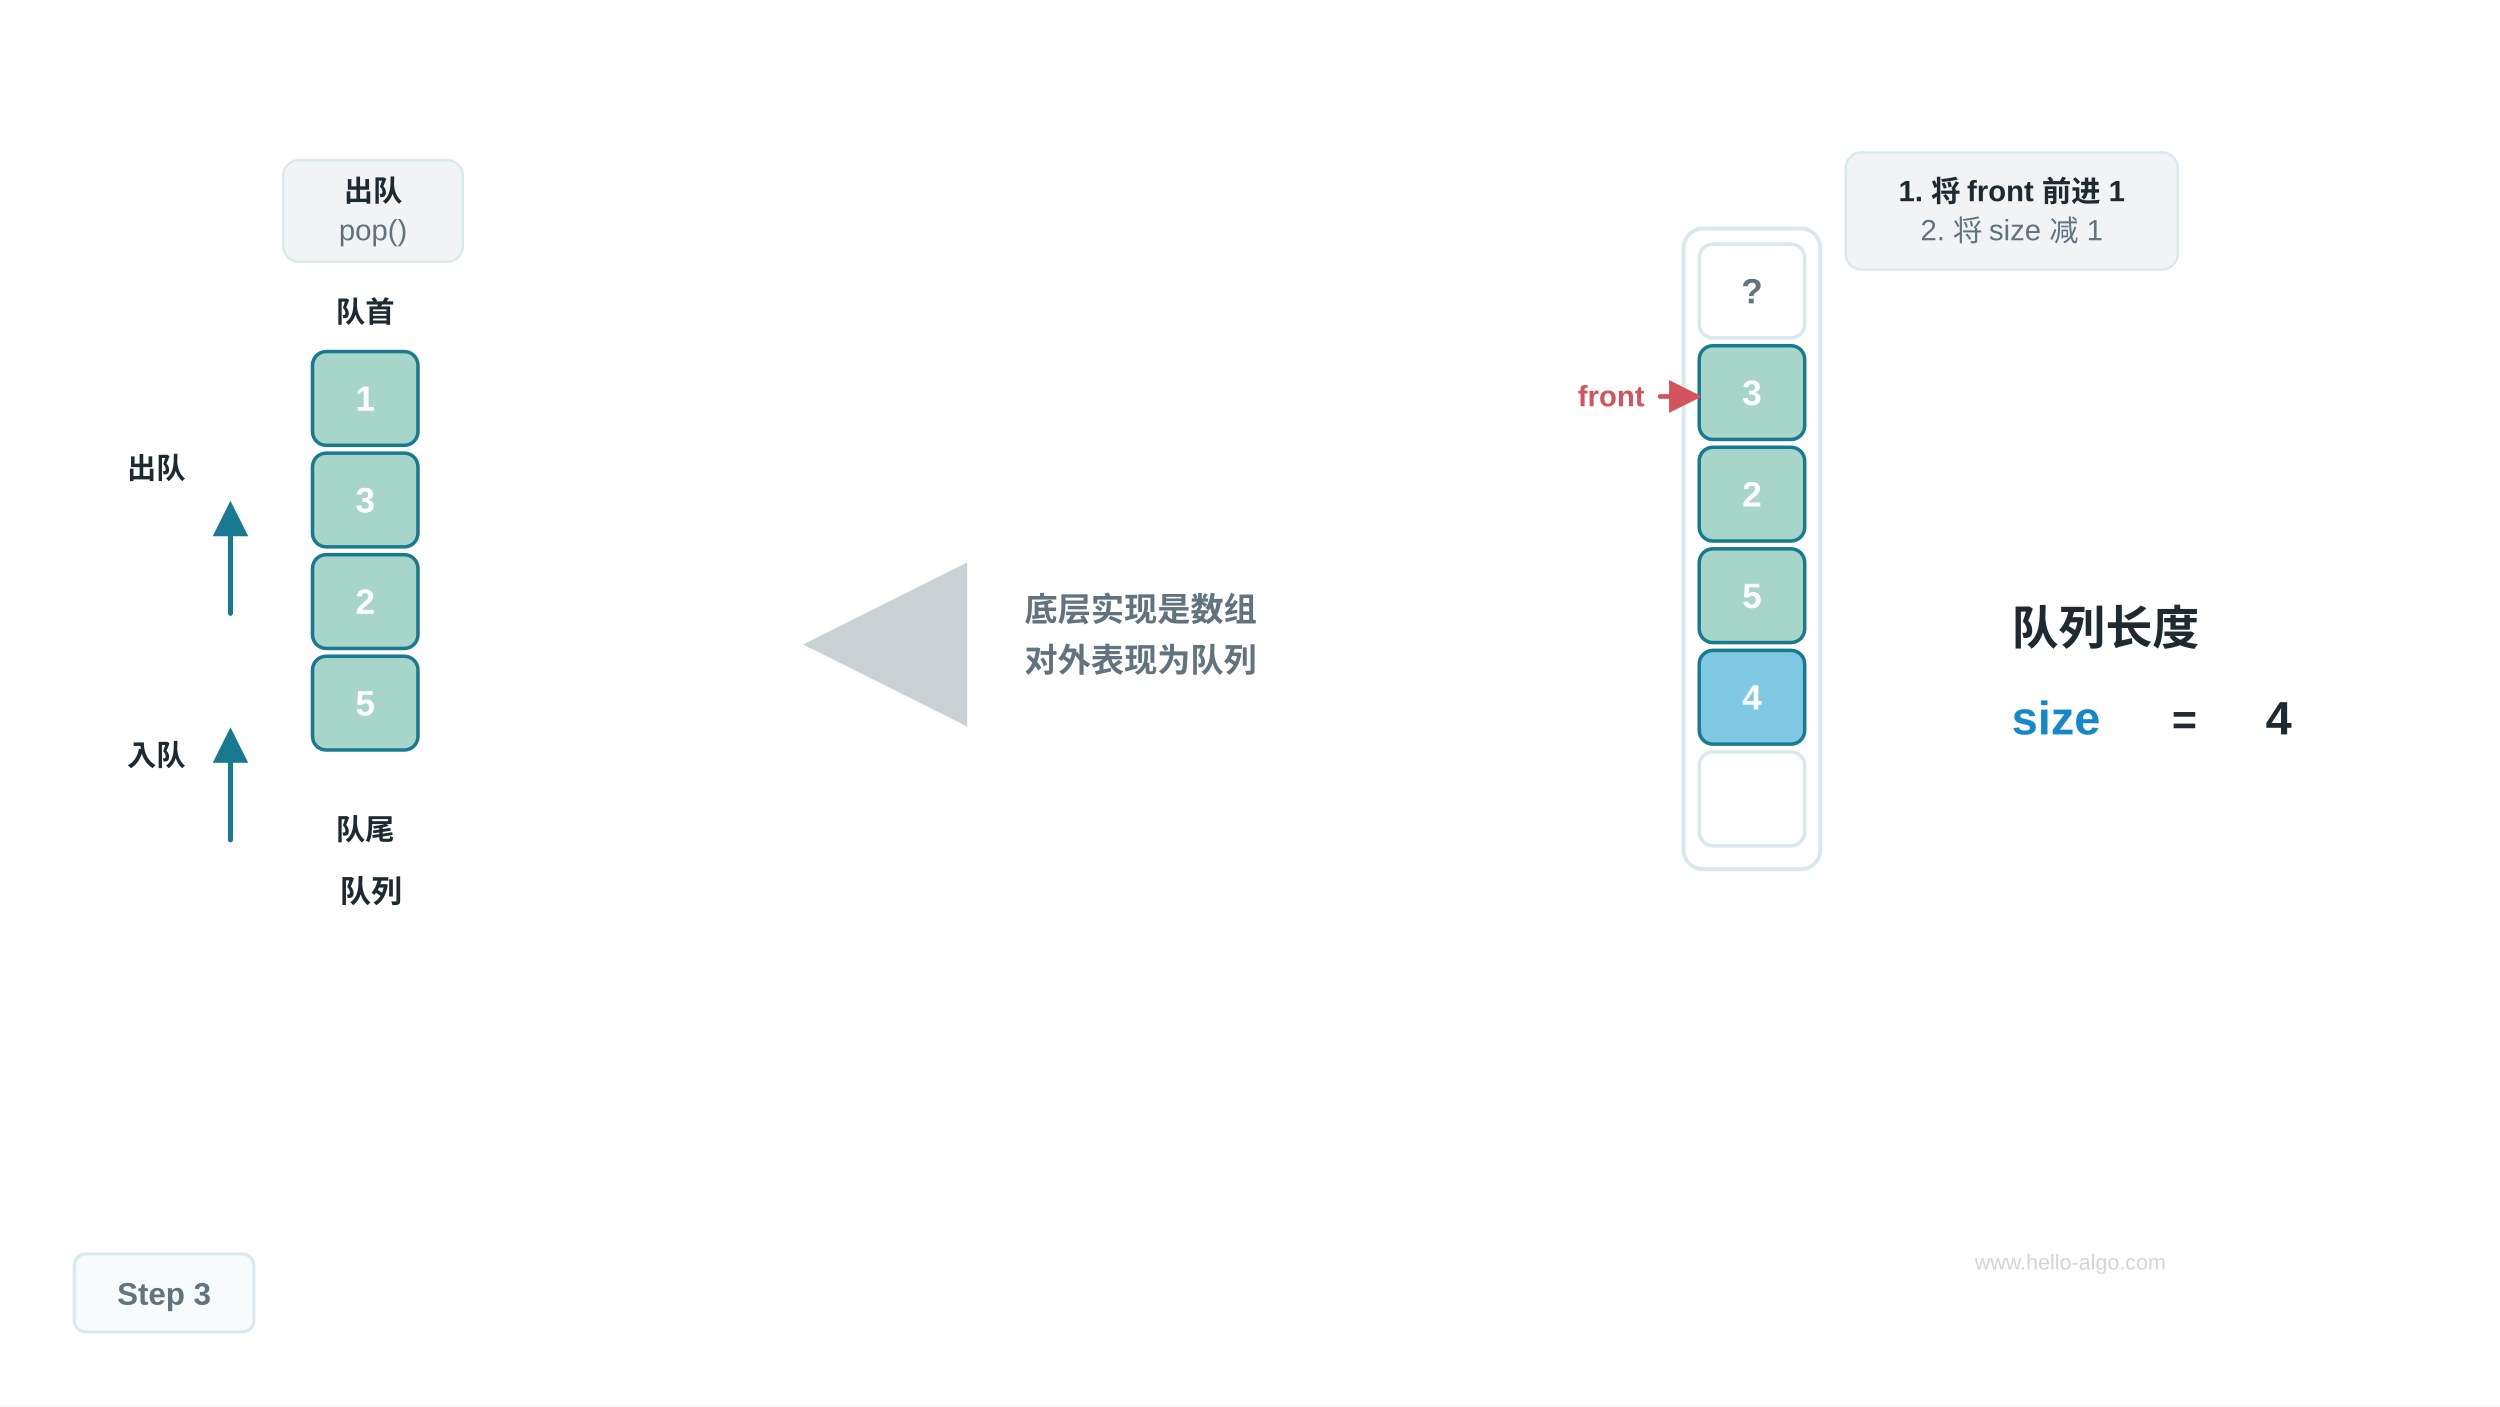
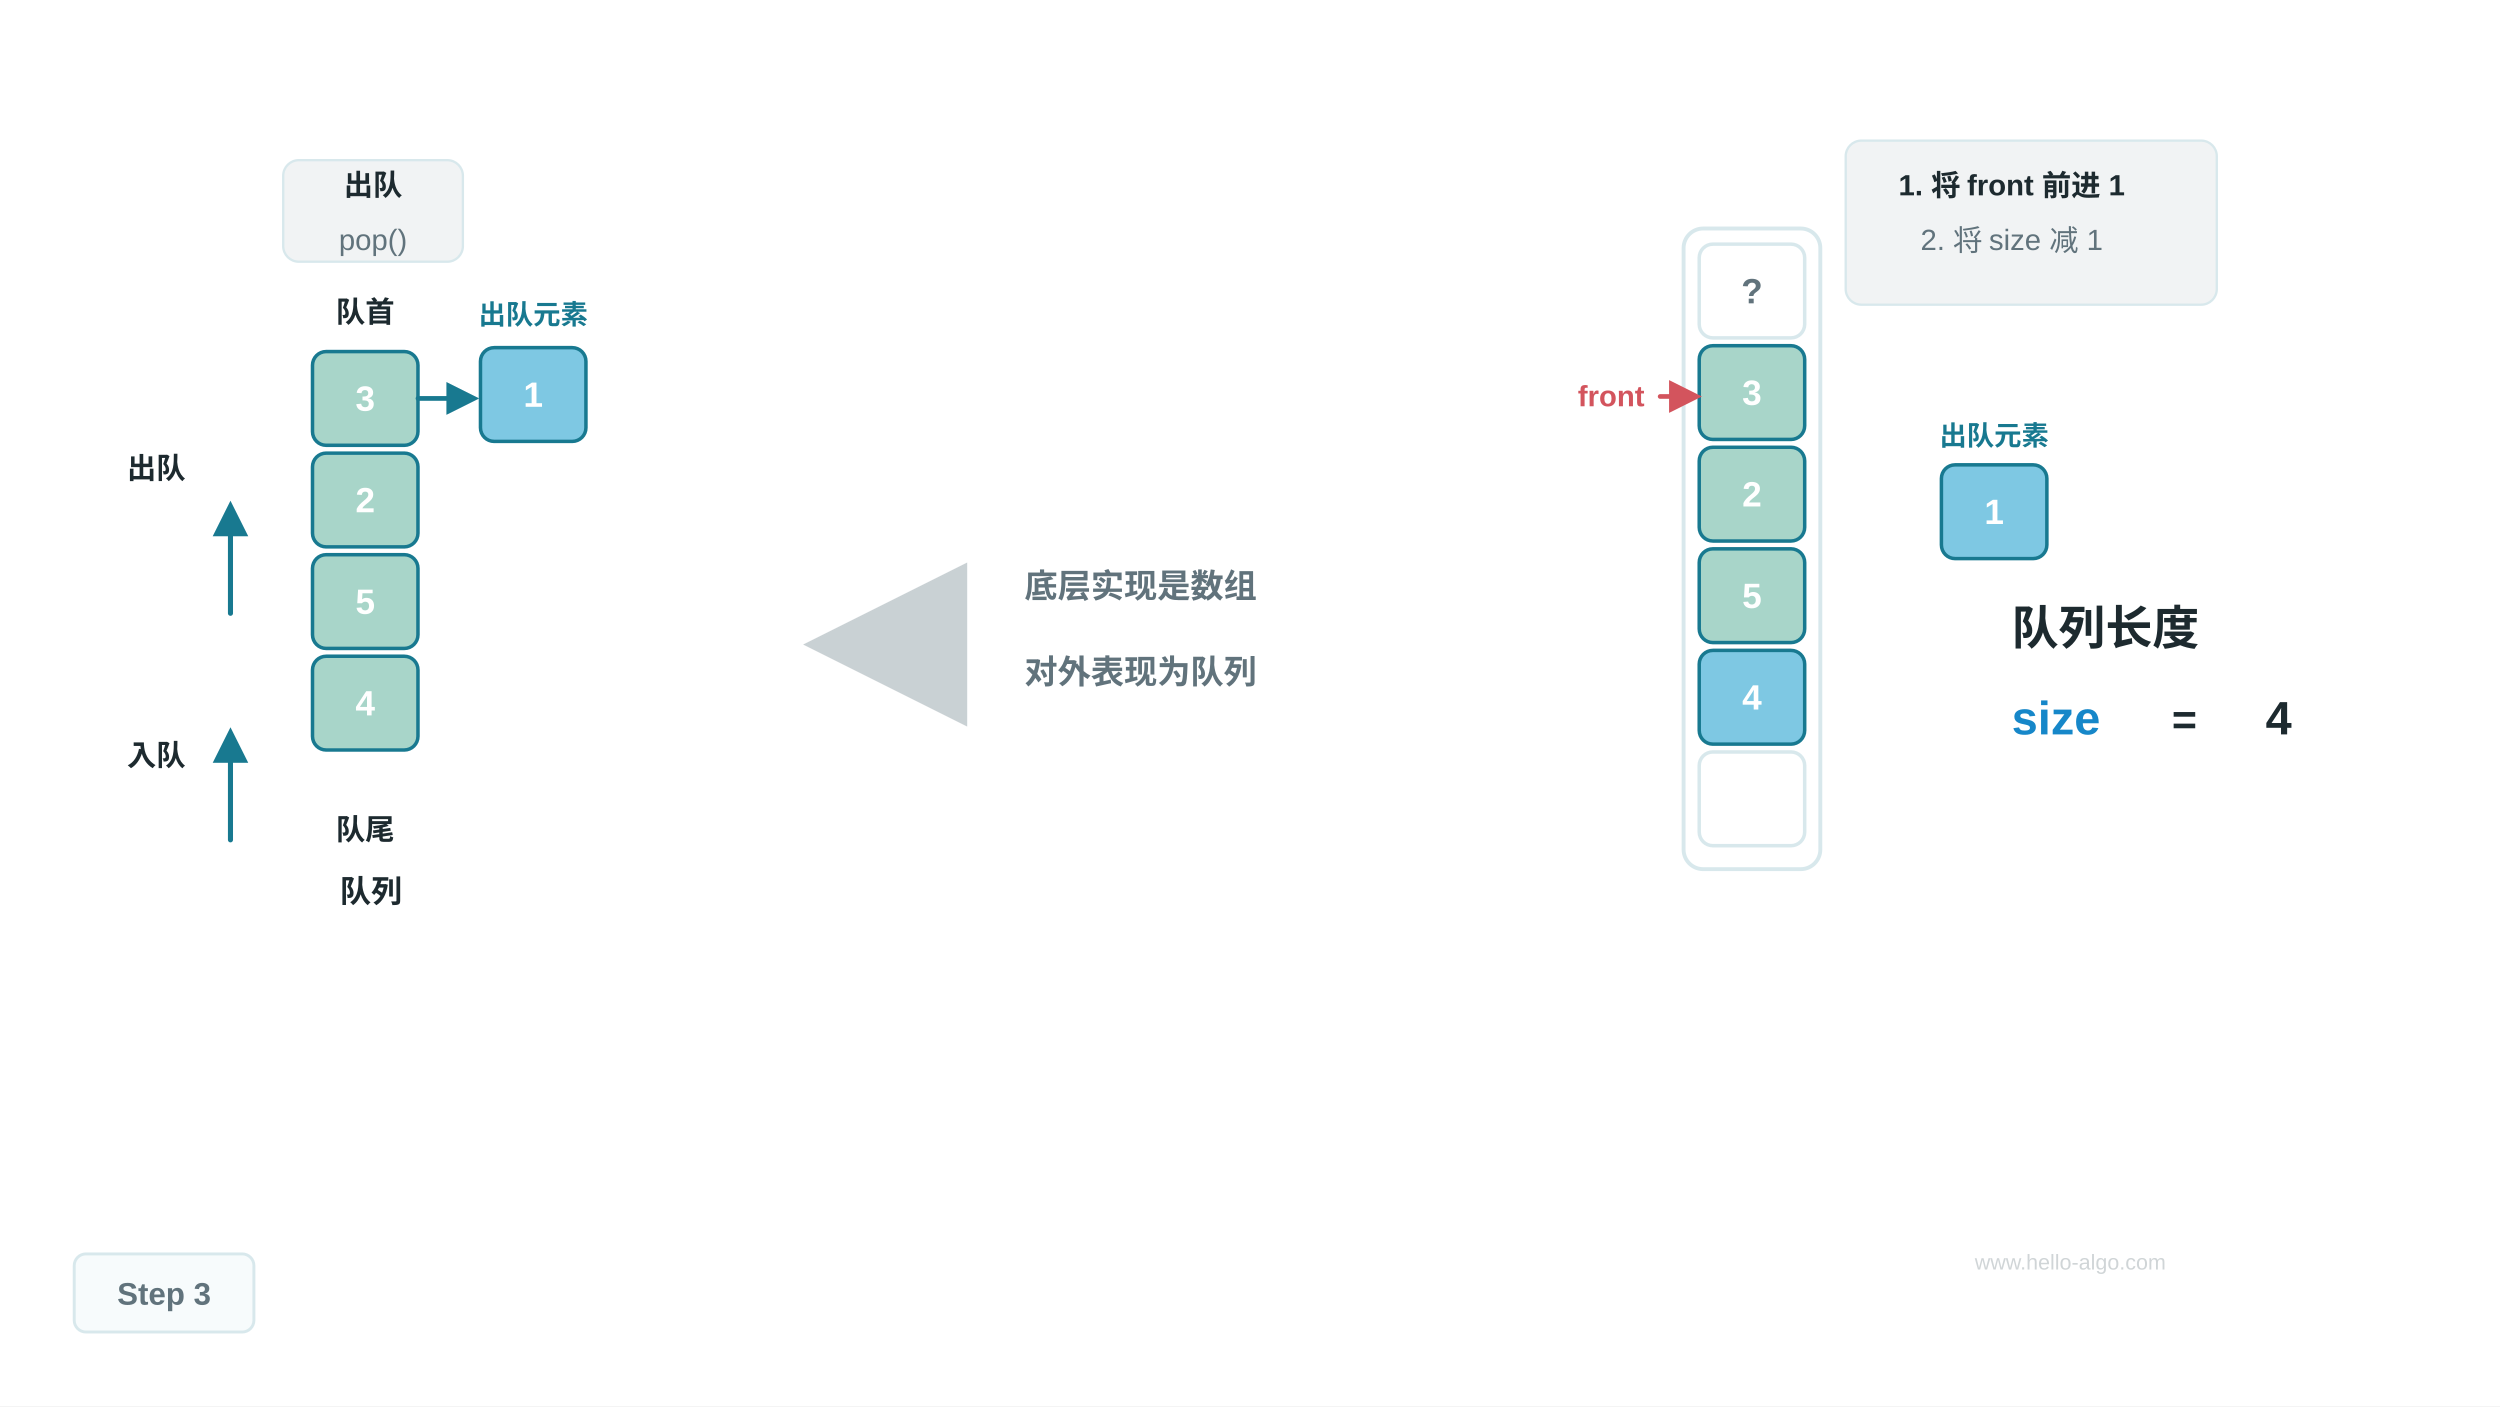
<svg xmlns="http://www.w3.org/2000/svg" viewBox="0 0 1280 720" role="img" aria-label="array queue step 3">
  <defs>
    <filter id="sh" x="-8%" y="-8%" width="116%" height="120%">
      <feDropShadow dx="0" dy="2" stdDeviation="2.5" flood-color="#187990" flood-opacity=".08" />
    </filter>
    <marker id="arrow" viewBox="0 0 10 10" refX="8" refY="5" markerWidth="7" markerHeight="7" orient="auto-start-reverse">
      <path d="M0,0 L10,5 L0,10 Z" fill="#b7c1c5" />
    </marker>
    <marker id="arrowTeal" viewBox="0 0 10 10" refX="8" refY="5" markerWidth="7" markerHeight="7" orient="auto-start-reverse">
      <path d="M0,0 L10,5 L0,10 Z" fill="#187990" />
    </marker>
    <marker id="arrowRed" viewBox="0 0 10 10" refX="8" refY="5" markerWidth="7" markerHeight="7" orient="auto-start-reverse">
      <path d="M0,0 L10,5 L0,10 Z" fill="#d3545d" />
    </marker>
  </defs>
  <rect width="1280" height="720" fill="#fff" />
  <rect x="145" y="82" width="92" height="52" rx="8" fill="#f1f3f4" stroke="#d8e8ec" stroke-width="1.2" />
-   <text x="191.0" y="103.0" text-anchor="middle" font-family="'Microsoft YaHei', 'PingFang SC', Arial, sans-serif" font-size="15" font-weight="700" fill="#1d2a2f">出队</text>
-   <text x="191.0" y="123.0" text-anchor="middle" font-family="'Microsoft YaHei', 'PingFang SC', Arial, sans-serif" font-size="15" font-weight="500" fill="#61737c">pop()</text>
+   <text x="191.0" y="100.0" text-anchor="middle" font-family="'Microsoft YaHei', 'PingFang SC', Arial, sans-serif" font-size="15" font-weight="700" fill="#1d2a2f">出队</text>
+   <text x="191.0" y="128.0" text-anchor="middle" font-family="'Microsoft YaHei', 'PingFang SC', Arial, sans-serif" font-size="15" font-weight="500" fill="#61737c">pop()</text>
  <rect x="160" y="180" width="54" height="48" rx="7" fill="#a8d5c9" stroke="#187990" stroke-width="1.8" />
-   <text x="187.0" y="210.3" text-anchor="middle" font-family="'Microsoft YaHei', 'PingFang SC', Arial, sans-serif" font-size="18" font-weight="700" fill="#fff">1</text>
+   <text x="187.0" y="210.3" text-anchor="middle" font-family="'Microsoft YaHei', 'PingFang SC', Arial, sans-serif" font-size="18" font-weight="700" fill="#fff">3</text>
  <rect x="160" y="232" width="54" height="48" rx="7" fill="#a8d5c9" stroke="#187990" stroke-width="1.8" />
-   <text x="187.0" y="262.3" text-anchor="middle" font-family="'Microsoft YaHei', 'PingFang SC', Arial, sans-serif" font-size="18" font-weight="700" fill="#fff">3</text>
+   <text x="187.0" y="262.3" text-anchor="middle" font-family="'Microsoft YaHei', 'PingFang SC', Arial, sans-serif" font-size="18" font-weight="700" fill="#fff">2</text>
  <rect x="160" y="284" width="54" height="48" rx="7" fill="#a8d5c9" stroke="#187990" stroke-width="1.8" />
-   <text x="187.0" y="314.3" text-anchor="middle" font-family="'Microsoft YaHei', 'PingFang SC', Arial, sans-serif" font-size="18" font-weight="700" fill="#fff">2</text>
+   <text x="187.0" y="314.3" text-anchor="middle" font-family="'Microsoft YaHei', 'PingFang SC', Arial, sans-serif" font-size="18" font-weight="700" fill="#fff">5</text>
  <rect x="160" y="336" width="54" height="48" rx="7" fill="#a8d5c9" stroke="#187990" stroke-width="1.8" />
-   <text x="187.0" y="366.3" text-anchor="middle" font-family="'Microsoft YaHei', 'PingFang SC', Arial, sans-serif" font-size="18" font-weight="700" fill="#fff">5</text>
+   <text x="187.0" y="366.3" text-anchor="middle" font-family="'Microsoft YaHei', 'PingFang SC', Arial, sans-serif" font-size="18" font-weight="700" fill="#fff">4</text>
  <text x="187" y="165" text-anchor="middle" font-family="'Microsoft YaHei', 'PingFang SC', Arial, sans-serif" font-size="15" font-weight="700" fill="#1d2a2f">队首</text>
  <text x="187" y="430" text-anchor="middle" font-family="'Microsoft YaHei', 'PingFang SC', Arial, sans-serif" font-size="15" font-weight="700" fill="#1d2a2f">队尾</text>
+   <rect x="246" y="178" width="54" height="48" rx="7" fill="#7ec8e3" stroke="#187990" stroke-width="1.8" />
+   <text x="273.0" y="208.3" text-anchor="middle" font-family="'Microsoft YaHei', 'PingFang SC', Arial, sans-serif" font-size="18" font-weight="700" fill="#fff">1</text>
+   <line x1="214" y1="204" x2="242" y2="204" stroke="#187990" stroke-width="2.4" stroke-linecap="round" marker-end="url(#arrowTeal)" />
+   <text x="273" y="166" text-anchor="middle" font-family="'Microsoft YaHei', 'PingFang SC', Arial, sans-serif" font-size="14" font-weight="700" fill="#187990">出队元素</text>
  <text x="80" y="245" text-anchor="middle" font-family="'Microsoft YaHei', 'PingFang SC', Arial, sans-serif" font-size="15" font-weight="700" fill="#1d2a2f">出队</text>
  <line x1="118" y1="314" x2="118" y2="260" stroke="#187990" stroke-width="2.6" stroke-linecap="round" marker-end="url(#arrowTeal)" />
  <text x="80" y="392" text-anchor="middle" font-family="'Microsoft YaHei', 'PingFang SC', Arial, sans-serif" font-size="15" font-weight="700" fill="#1d2a2f">入队</text>
  <line x1="118" y1="430" x2="118" y2="376" stroke="#187990" stroke-width="2.6" stroke-linecap="round" marker-end="url(#arrowTeal)" />
  <path d="M480 330 H428" stroke="#b7c1c5" stroke-width="12" stroke-linecap="round" marker-end="url(#arrow)" opacity=".75" />
-   <text x="584" y="318" text-anchor="middle" font-family="'Microsoft YaHei', 'PingFang SC', Arial, sans-serif" font-size="17" font-weight="700" fill="#61737c">底层实现是数组</text>
-   <text x="584" y="344" text-anchor="middle" font-family="'Microsoft YaHei', 'PingFang SC', Arial, sans-serif" font-size="17" font-weight="700" fill="#61737c">对外表现为队列</text>
+   <text x="584" y="306" text-anchor="middle" font-family="'Microsoft YaHei', 'PingFang SC', Arial, sans-serif" font-size="17" font-weight="700" fill="#61737c">底层实现是数组</text>
+   <text x="584" y="350" text-anchor="middle" font-family="'Microsoft YaHei', 'PingFang SC', Arial, sans-serif" font-size="17" font-weight="700" fill="#61737c">对外表现为队列</text>
  <text x="190" y="462" text-anchor="middle" font-family="'Microsoft YaHei', 'PingFang SC', Arial, sans-serif" font-size="16" font-weight="700" fill="#1d2a2f">队列</text>
  <rect x="38" y="642" width="92" height="40" rx="6" fill="#f7fbfc" stroke="#d8e8ec" stroke-width="1.5" />
  <text x="84" y="668" text-anchor="middle" font-family="'Microsoft YaHei', 'PingFang SC', Arial, sans-serif" font-size="16" font-weight="700" fill="#61737c">Step 3</text>
  <rect x="862" y="117" width="70" height="328" rx="10" fill="#fff" stroke="#d8e8ec" stroke-width="2" />
  <rect x="870" y="125" width="54" height="48" rx="7" fill="#fff" stroke="#d8e8ec" stroke-width="1.8" />
  <text x="897.0" y="155.3" text-anchor="middle" font-family="'Microsoft YaHei', 'PingFang SC', Arial, sans-serif" font-size="18" font-weight="700" fill="#61737c">?</text>
  <rect x="870" y="177" width="54" height="48" rx="7" fill="#a8d5c9" stroke="#187990" stroke-width="1.8" />
  <text x="897.0" y="207.3" text-anchor="middle" font-family="'Microsoft YaHei', 'PingFang SC', Arial, sans-serif" font-size="18" font-weight="700" fill="#fff">3</text>
  <rect x="870" y="229" width="54" height="48" rx="7" fill="#a8d5c9" stroke="#187990" stroke-width="1.8" />
  <text x="897.0" y="259.3" text-anchor="middle" font-family="'Microsoft YaHei', 'PingFang SC', Arial, sans-serif" font-size="18" font-weight="700" fill="#fff">2</text>
  <rect x="870" y="281" width="54" height="48" rx="7" fill="#a8d5c9" stroke="#187990" stroke-width="1.8" />
  <text x="897.0" y="311.3" text-anchor="middle" font-family="'Microsoft YaHei', 'PingFang SC', Arial, sans-serif" font-size="18" font-weight="700" fill="#fff">5</text>
  <rect x="870" y="333" width="54" height="48" rx="7" fill="#7ec8e3" stroke="#187990" stroke-width="1.8" />
  <text x="897.0" y="363.3" text-anchor="middle" font-family="'Microsoft YaHei', 'PingFang SC', Arial, sans-serif" font-size="18" font-weight="700" fill="#fff">4</text>
  <rect x="870" y="385" width="54" height="48" rx="7" fill="#fff" stroke="#d8e8ec" stroke-width="1.8" />
  <text x="897.0" y="415.3" text-anchor="middle" font-family="'Microsoft YaHei', 'PingFang SC', Arial, sans-serif" font-size="18" font-weight="700" fill="#61737c" />
  <text x="842" y="208" text-anchor="end" font-family="'Microsoft YaHei', 'PingFang SC', Arial, sans-serif" font-size="15" font-weight="700" fill="#d3545d">front</text>
  <line x1="850" y1="203" x2="868" y2="203" stroke="#d3545d" stroke-width="2.4" stroke-linecap="round" marker-end="url(#arrowRed)" />
+   <rect x="994" y="238" width="54" height="48" rx="7" fill="#7ec8e3" stroke="#187990" stroke-width="1.8" />
+   <text x="1021.0" y="268.3" text-anchor="middle" font-family="'Microsoft YaHei', 'PingFang SC', Arial, sans-serif" font-size="18" font-weight="700" fill="#fff">1</text>
+   <text x="1021" y="228" text-anchor="middle" font-family="'Microsoft YaHei', 'PingFang SC', Arial, sans-serif" font-size="14" font-weight="700" fill="#187990">出队元素</text>
  <text x="1030" y="330" text-anchor="start" font-family="'Microsoft YaHei', 'PingFang SC', Arial, sans-serif" font-size="24" font-weight="700" fill="#1d2a2f">队列长度</text>
  <text x="1030" y="376" text-anchor="start" font-family="'Microsoft YaHei', 'PingFang SC', Arial, sans-serif" font-size="24" font-weight="700" fill="#1687c9">size</text>
  <text x="1112" y="376" text-anchor="start" font-family="'Microsoft YaHei', 'PingFang SC', Arial, sans-serif" font-size="22" font-weight="700" fill="#1d2a2f">=</text>
  <text x="1160" y="376" text-anchor="start" font-family="'Microsoft YaHei', 'PingFang SC', Arial, sans-serif" font-size="24" font-weight="700" fill="#1d2a2f">4</text>
-   <rect x="945" y="78" width="170" height="60" rx="8" fill="#f1f3f4" stroke="#d8e8ec" stroke-width="1.2" />
-   <text x="1030.0" y="103.0" text-anchor="middle" font-family="'Microsoft YaHei', 'PingFang SC', Arial, sans-serif" font-size="15" font-weight="700" fill="#1d2a2f">1. 将 front 前进 1</text>
-   <text x="1030.0" y="123.0" text-anchor="middle" font-family="'Microsoft YaHei', 'PingFang SC', Arial, sans-serif" font-size="15" font-weight="500" fill="#61737c">2. 将 size 减 1</text>
+   <rect x="945" y="72" width="190" height="84" rx="8" fill="#f1f3f4" stroke="#d8e8ec" stroke-width="1.2" />
+   <text x="1030.0" y="100.0" text-anchor="middle" font-family="'Microsoft YaHei', 'PingFang SC', Arial, sans-serif" font-size="15" font-weight="700" fill="#1d2a2f">1. 将 front 前进 1</text>
+   <text x="1030.0" y="128.0" text-anchor="middle" font-family="'Microsoft YaHei', 'PingFang SC', Arial, sans-serif" font-size="15" font-weight="500" fill="#61737c">2. 将 size 减 1</text>
  <text x="1060" y="650" text-anchor="middle" font-family="'Microsoft YaHei', 'PingFang SC', Arial, sans-serif" font-size="11" font-weight="500" fill="#d0d5d7">www.hello-algo.com</text>
</svg>
